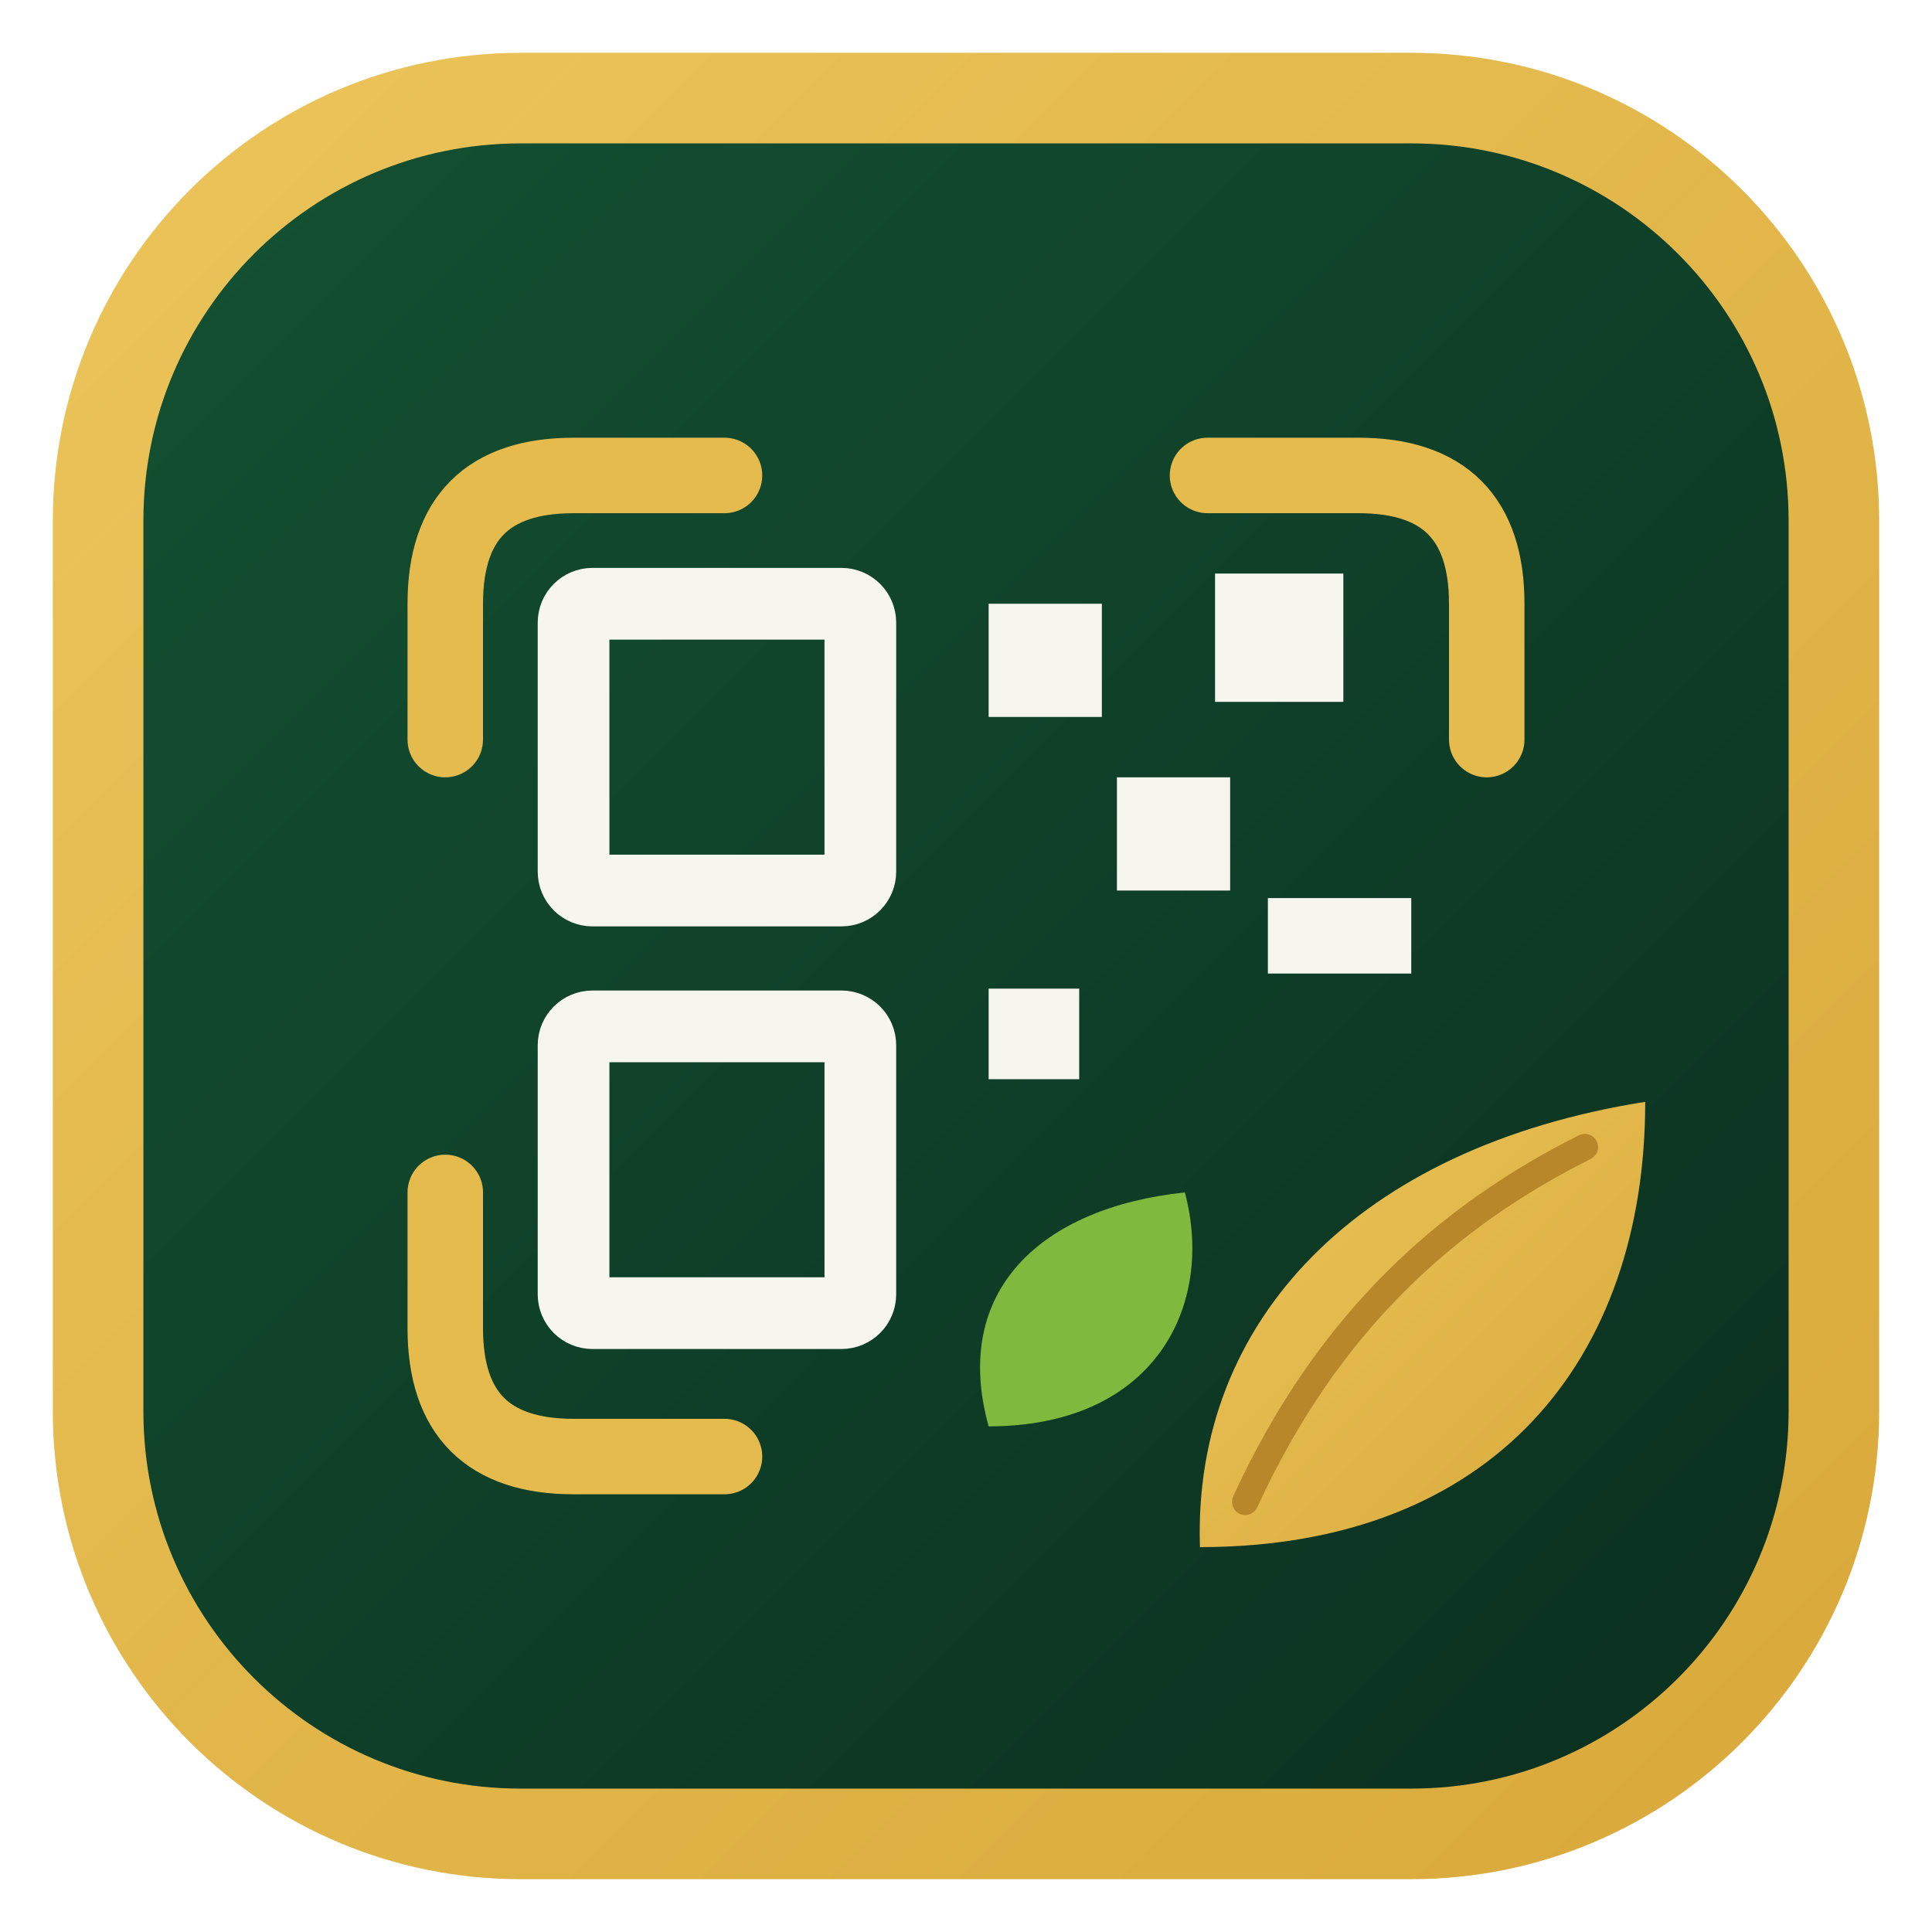
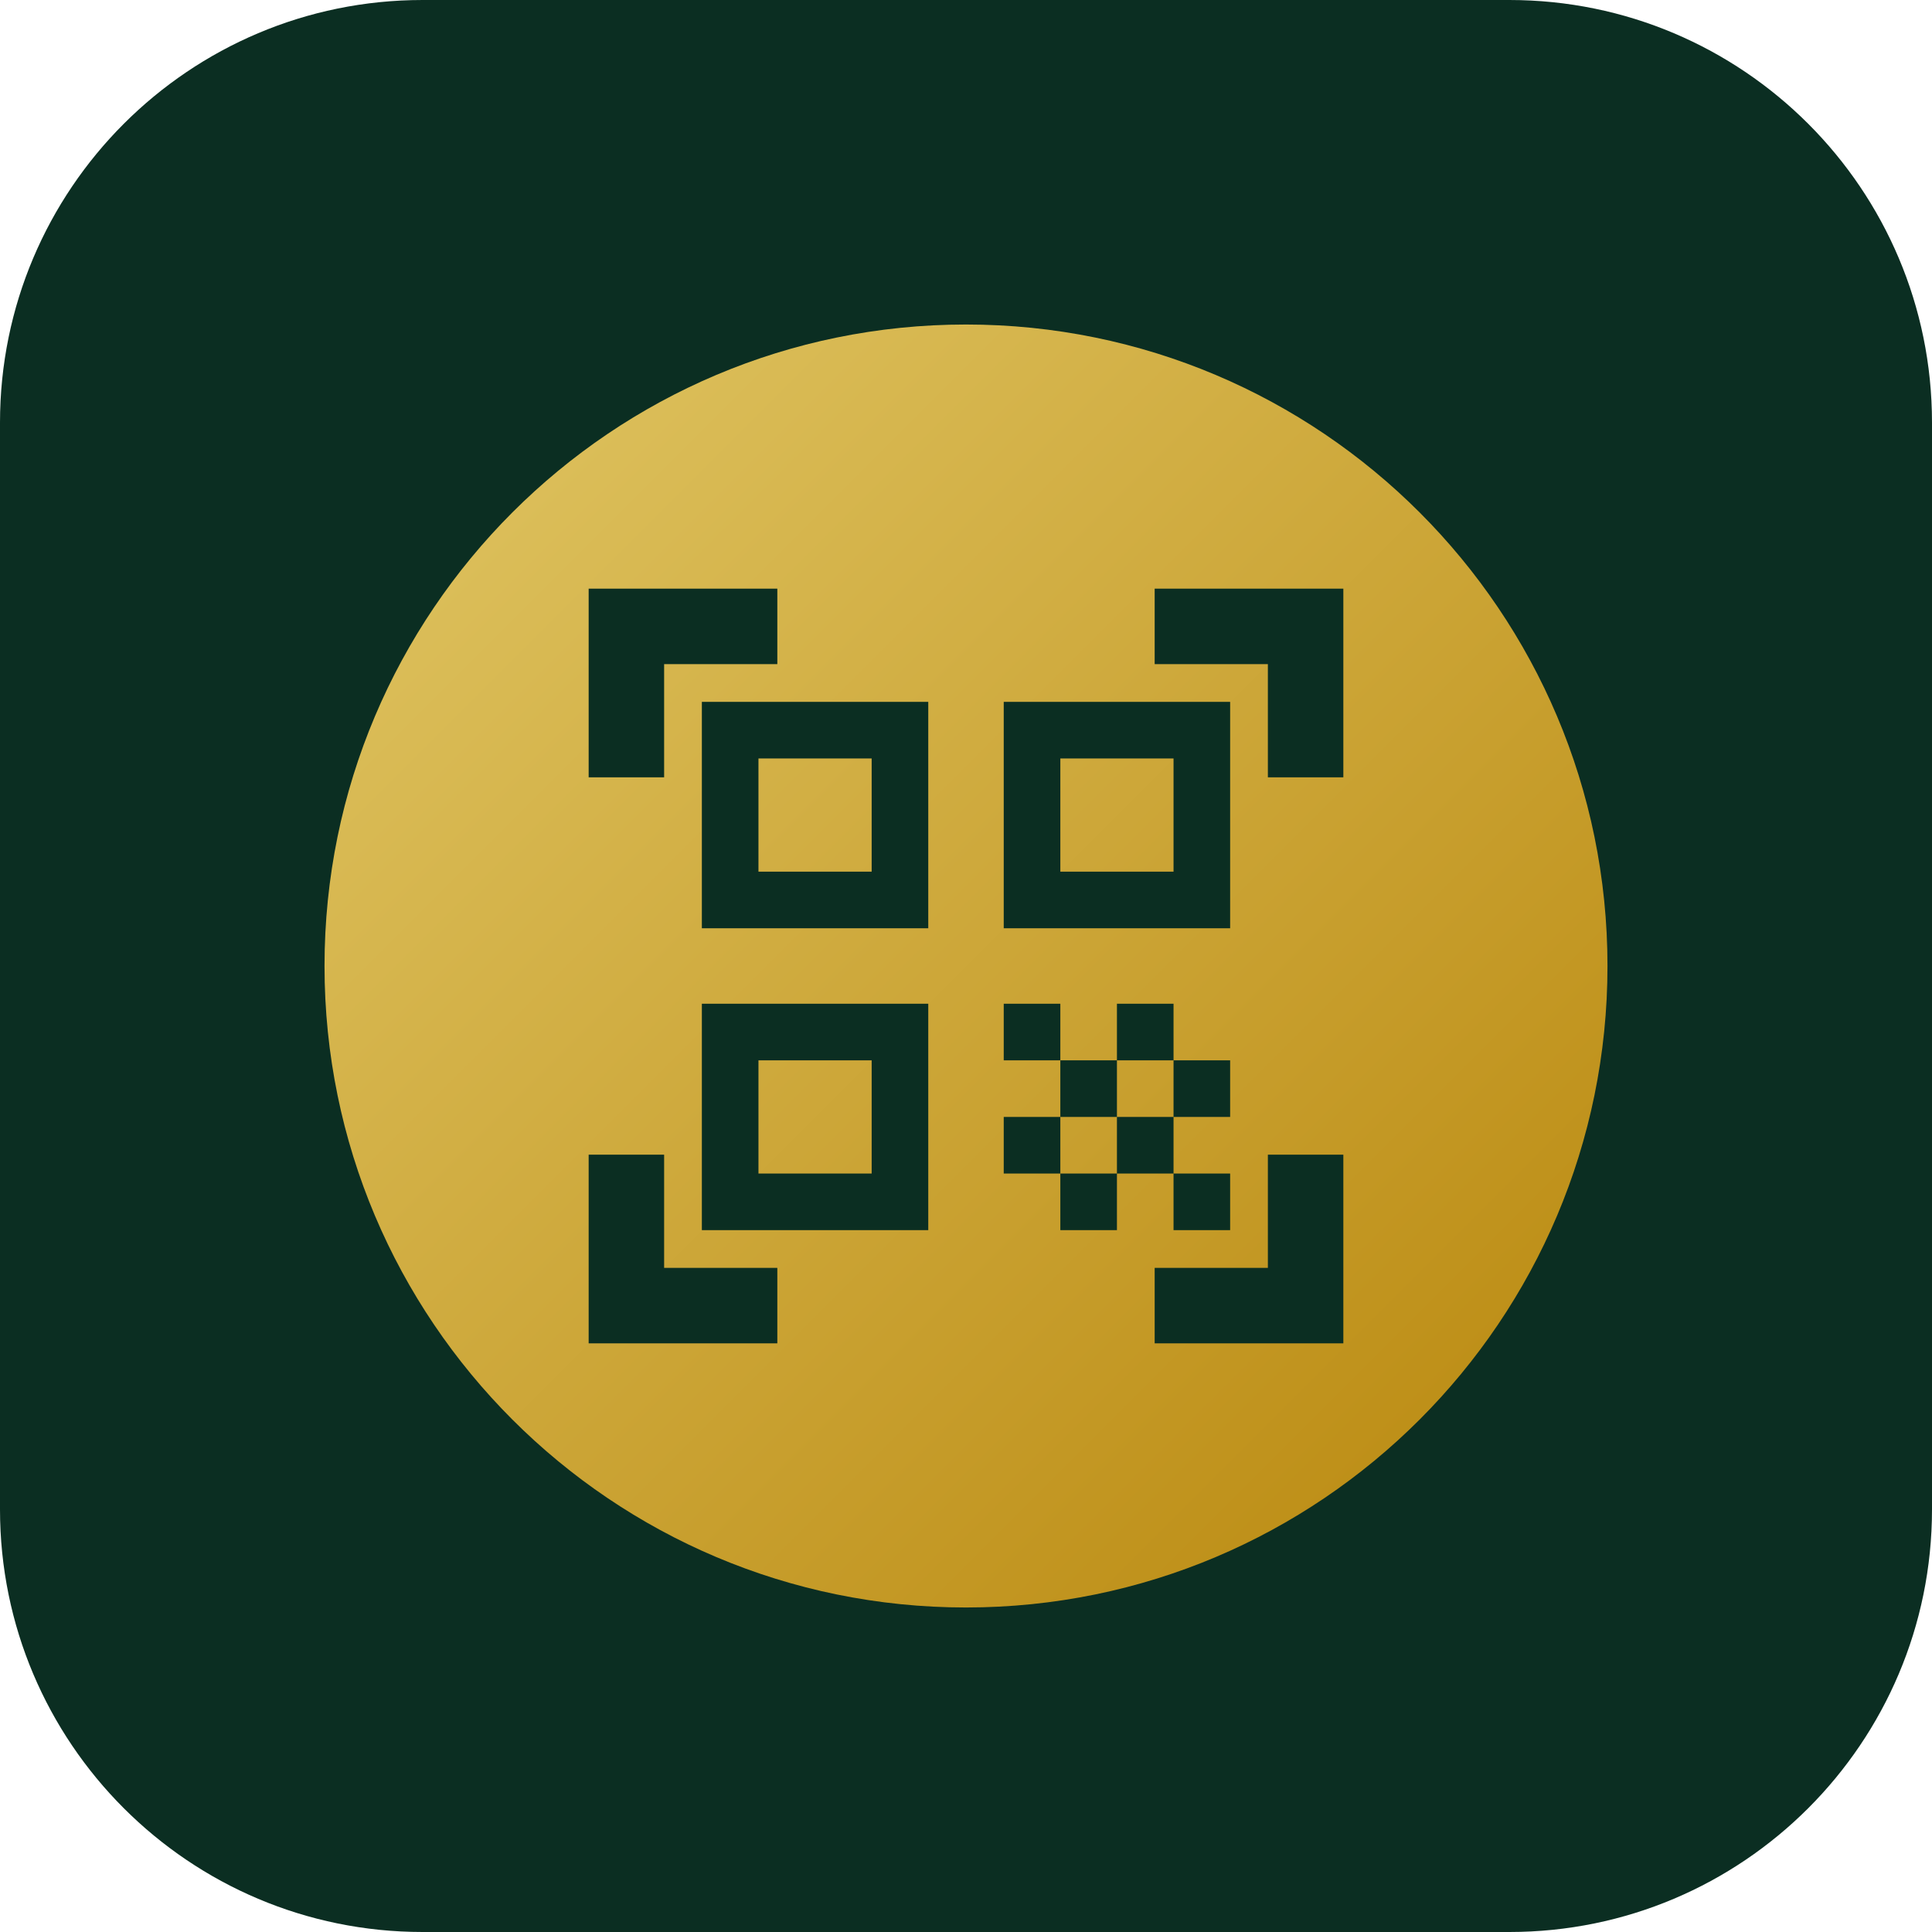
<svg xmlns="http://www.w3.org/2000/svg" viewBox="0 0 512 512" width="512" height="512" role="img" aria-label="NutriScan">
  <defs>
-     <linearGradient id="bg" x1="0" y1="0" x2="1" y2="1">
-       <stop offset="0" stop-color="#145233" />
-       <stop offset="1" stop-color="#0A2E1E" />
-     </linearGradient>
    <linearGradient id="gold" x1="0" y1="0" x2="1" y2="1">
-       <stop offset="0" stop-color="#EBC45A" />
-       <stop offset="1" stop-color="#D9A93A" />
+       <stop offset="0" stop-color="#E1C766" />
+       <stop offset="1" stop-color="#B8860B" />
    </linearGradient>
  </defs>
-   <rect x="26" y="26" width="460" height="460" rx="112" fill="url(#bg)" stroke="url(#gold)" stroke-width="24" />
-   <g fill="none" stroke="#E6BB4D" stroke-width="20" stroke-linecap="round" stroke-linejoin="round">
-     <path d="M118 196V160Q118 126 152 126H192" />
-     <path d="M320 126H360Q394 126 394 160V196" />
-     <path d="M118 316V352Q118 386 152 386H192" />
-   </g>
-   <g fill="none" stroke="#F6F6EF" stroke-width="19" stroke-linejoin="round">
-     <rect x="152" y="160" width="76" height="76" rx="5" />
-     <rect x="152" y="272" width="76" height="76" rx="5" />
-   </g>
-   <g fill="#F6F6EF">
-     <rect x="262" y="160" width="30" height="30" />
-     <rect x="322" y="152" width="34" height="34" />
-     <rect x="296" y="206" width="30" height="30" />
-     <rect x="336" y="238" width="38" height="20" />
-     <rect x="262" y="262" width="24" height="24" />
-   </g>
-   <path d="M262 378C252 342 276 320 314 316C322 346 306 378 262 378Z" fill="#7DBA3E" />
-   <path d="M318 410C316 350 360 304 436 292C436 360 396 410 318 410Z" fill="url(#gold)" />
-   <path d="M330 398C352 350 384 322 420 304" fill="none" stroke="#B8872A" stroke-width="7" stroke-linecap="round" />
+   <rect width="512" height="512" rx="112" fill="#0B2E22" />
+   <circle cx="256" cy="256" r="170" fill="url(#gold)" />
+   <path transform="translate(256 256) scale(10) translate(-12 -12)" fill="#0B2E22" fill-rule="evenodd" d="M5,5H11V11H5ZM6.5,6.5H9.5V9.5H6.5ZM13,5H19V11H13ZM14.5,6.5H17.5V9.5H14.5ZM5,13H11V19H5ZM6.5,14.5H9.5V17.5H6.5ZM13,13H14.5V14.5H13ZM14.5,14.5H16V16H14.5ZM16,13H17.5V14.5H16ZM13,16H14.5V17.5H13ZM14.5,17.5H16V19H14.5ZM16,16H17.5V17.5H16ZM17.5,14.5H19V16H17.5ZM17.5,17.5H19V19H17.5ZM22,7L20,7L20,4L17,4L17,2L22,2ZM22,22L17,22L17,20L20,20L20,17L22,17ZM2,22L2,17L4,17L4,20L7,20L7,22ZM2,2L7,2L7,4L4,4L4,7L2,7Z" />
</svg>
